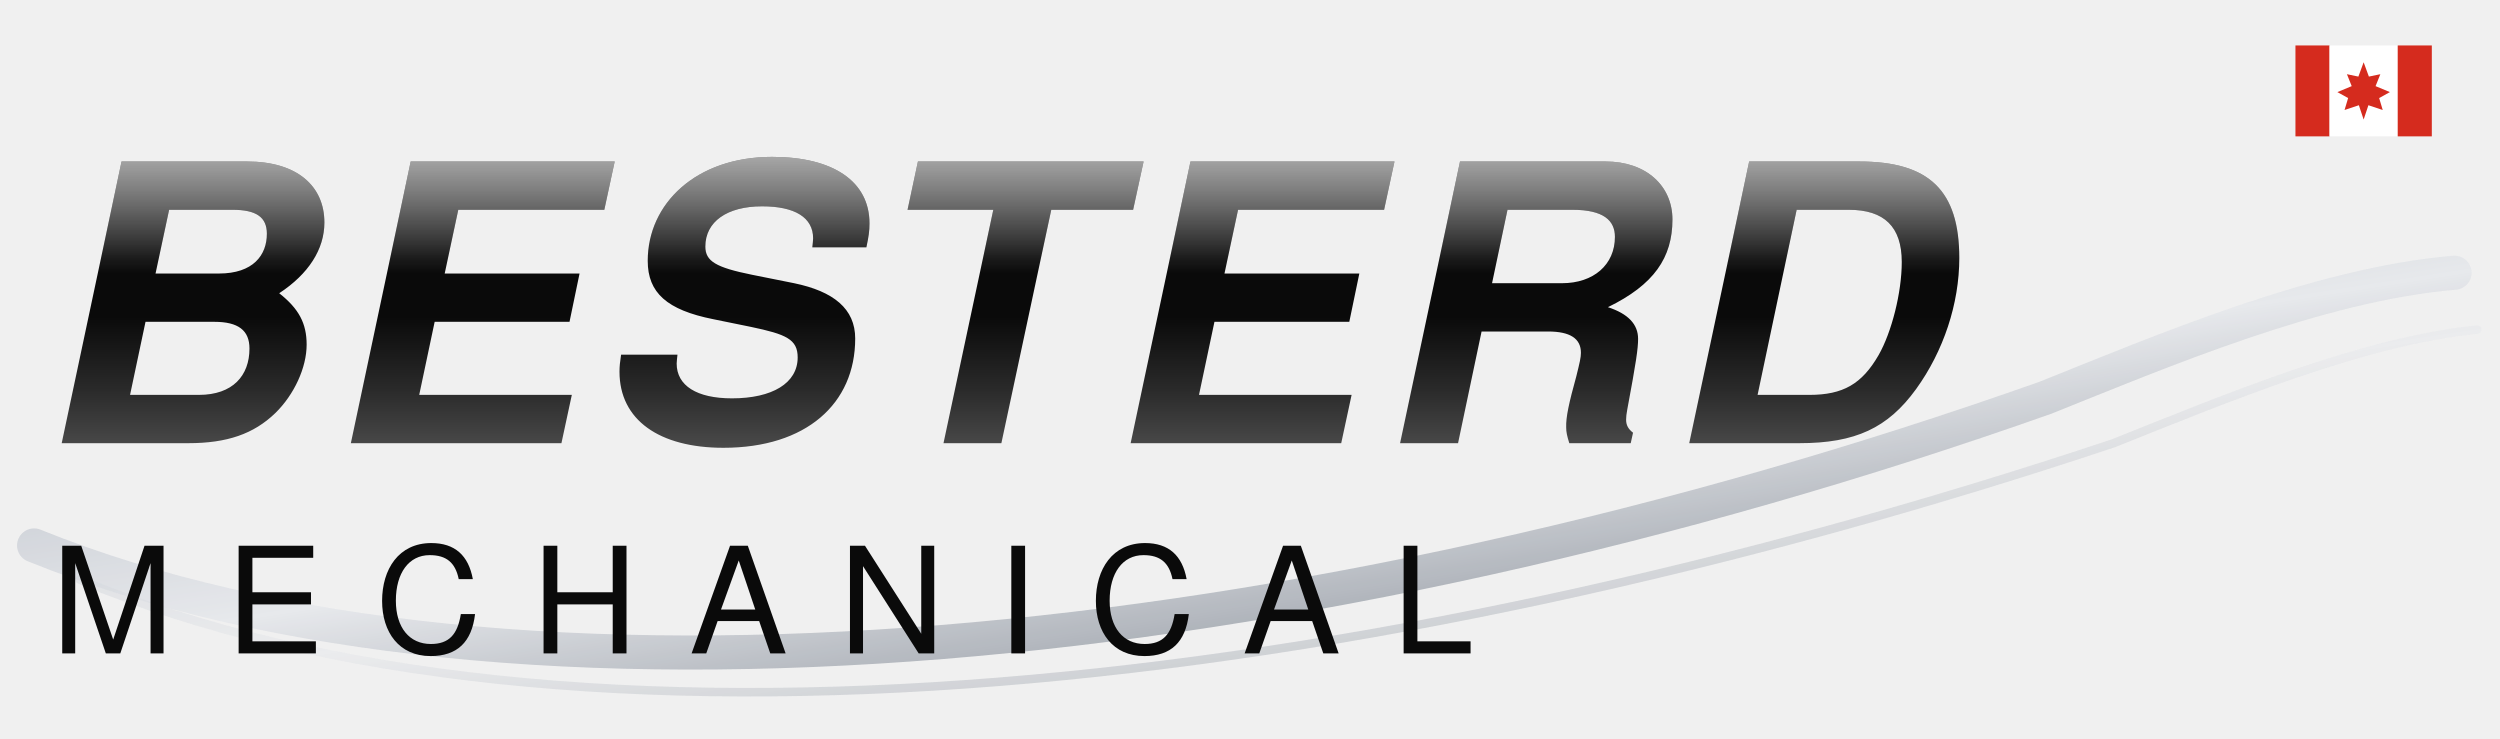
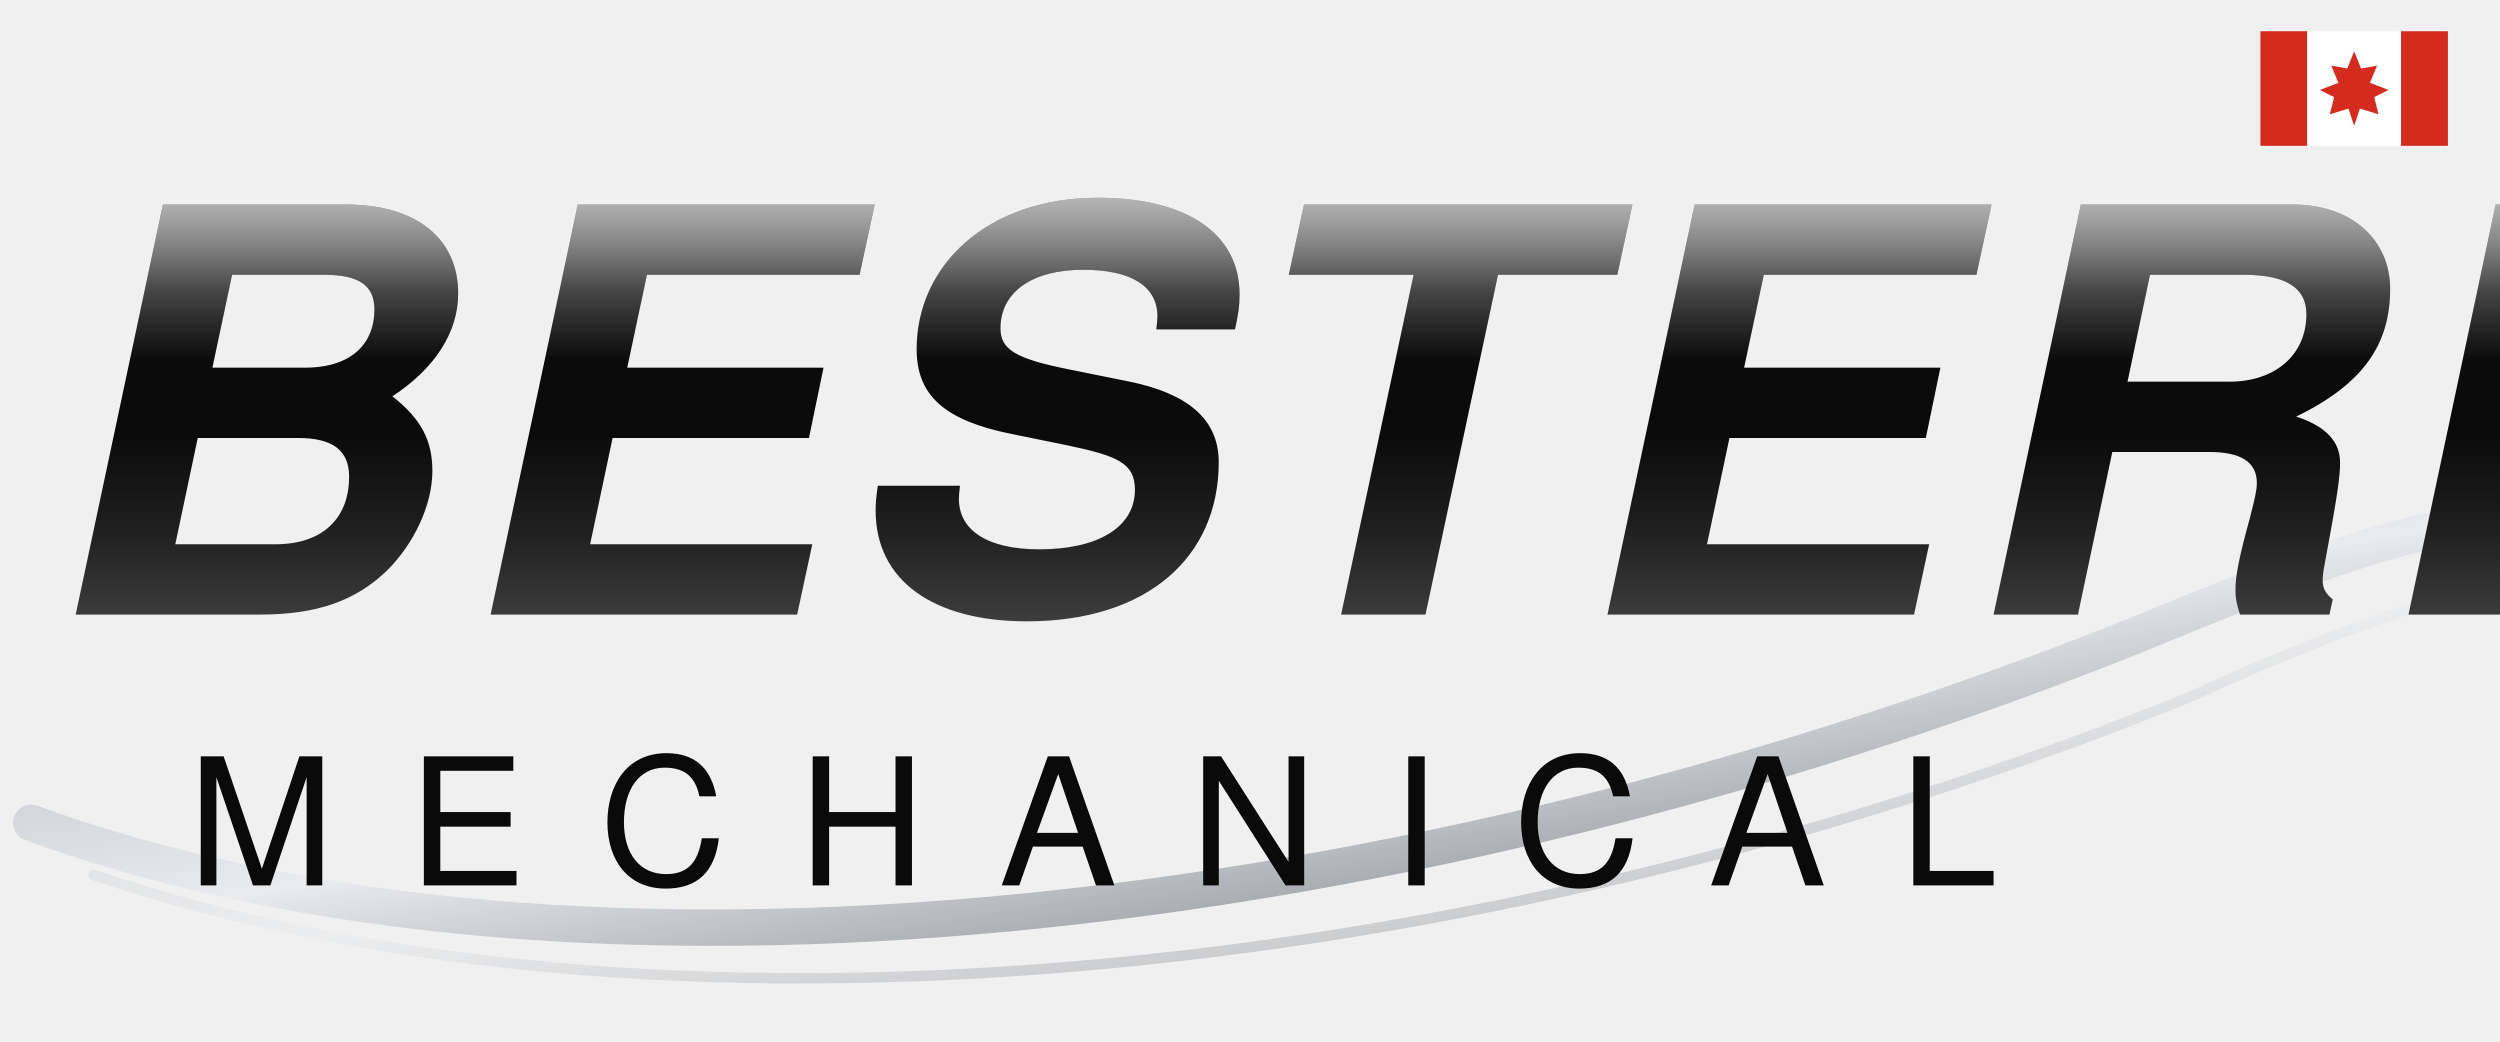
- <svg xmlns="http://www.w3.org/2000/svg" viewBox="0 0 440 130" role="img" aria-label="Besterd Mechanical">
+ <svg xmlns="http://www.w3.org/2000/svg" viewBox="0 0 480 200" role="img" aria-label="Besterd Mechanical">
  <defs>
-     <linearGradient id="chrome-text" x1="0" y1="0" x2="0" y2="1">
-       <stop offset="0%" stop-color="#3a3a3a" />
-       <stop offset="35%" stop-color="#0a0a0a" />
+     <linearGradient id="bm-chrome" x1="0" y1="0" x2="0" y2="1">
+       <stop offset="0%" stop-color="#5a5a5a" />
+       <stop offset="22%" stop-color="#0d0d0d" />
      <stop offset="55%" stop-color="#0a0a0a" />
-       <stop offset="80%" stop-color="#2a2a2a" />
-       <stop offset="100%" stop-color="#4a4a4a" />
+       <stop offset="78%" stop-color="#1f1f1f" />
+       <stop offset="100%" stop-color="#3d3d3d" />
    </linearGradient>
-     <linearGradient id="swoosh-grad" x1="0" y1="0" x2="1" y2="1">
-       <stop offset="0%" stop-color="#9ca3af" />
-       <stop offset="50%" stop-color="#e5e7eb" />
-       <stop offset="100%" stop-color="#4b5563" />
+     <linearGradient id="bm-shine" x1="0" y1="0" x2="0" y2="1">
+       <stop offset="0%" stop-color="#ffffff" stop-opacity="0.55" />
+       <stop offset="38%" stop-color="#ffffff" stop-opacity="0" />
    </linearGradient>
-     <linearGradient id="text-shine" x1="0" y1="0" x2="0" y2="1">
-       <stop offset="0%" stop-color="#ffffff" stop-opacity="0.55" />
-       <stop offset="40%" stop-color="#ffffff" stop-opacity="0" />
+     <linearGradient id="bm-swoosh" x1="0" y1="0" x2="1" y2="1">
+       <stop offset="0%" stop-color="#9aa1a8" />
+       <stop offset="50%" stop-color="#e8eaed" />
+       <stop offset="100%" stop-color="#4a5058" />
    </linearGradient>
  </defs>
-   <g opacity="0.85">
-     <path d="M 6 96              C 90 130, 230 116, 360 70              C 380 62, 408 50, 432 48" fill="none" stroke="url(#swoosh-grad)" stroke-width="6" stroke-linecap="round" />
-     <path d="M 14 102              C 100 138, 240 122, 372 78              C 392 70, 416 60, 436 58" fill="none" stroke="url(#swoosh-grad)" stroke-width="1.5" stroke-linecap="round" opacity="0.55" />
+   <g opacity="0.92">
+     <path d="M 6 158 C 110 196, 270 178, 410 122 C 432 113, 458 102, 478 100" fill="none" stroke="url(#bm-swoosh)" stroke-width="7" stroke-linecap="round" />
+     <path d="M 18 168 C 124 204, 282 190, 420 134 C 442 124, 462 116, 478 113" fill="none" stroke="url(#bm-swoosh)" stroke-width="2" stroke-linecap="round" opacity="0.55" />
  </g>
-   <g transform="translate(404, 8)">
-     <rect x="0" y="0" width="6" height="16" fill="#d52b1e" />
-     <rect x="6" y="0" width="12" height="16" fill="#ffffff" />
-     <rect x="18" y="0" width="6" height="16" fill="#d52b1e" />
-     <path transform="translate(12 8) scale(0.42)" d="M0,-12 L2.2,-6 L7,-7 L5,-2 L11,0.5 L6.5,3 L8,8 L2,6 L0,12 L-2,6 L-8,8 L-6.5,3 L-11,0.5 L-5,-2 L-7,-7 L-2.2,-6 Z" fill="#d52b1e" />
+   <g transform="translate(434, 6)">
+     <rect x="0" y="0" width="9" height="22" fill="#d52b1e" />
+     <rect x="9" y="0" width="18" height="22" fill="#ffffff" />
+     <rect x="27" y="0" width="9" height="22" fill="#d52b1e" />
+     <path transform="translate(18 11) scale(0.55)" d="M0,-13 L2.4,-7 L8,-8 L5.5,-2 L12,0.5 L7,3 L8.5,9 L2,7 L0,13 L-2,7 L-8.5,9 L-7,3 L-12,0.5 L-5.5,-2 L-8,-8 L-2.4,-7 Z" fill="#d52b1e" />
  </g>
-   <g font-family="'Oswald','Arial Narrow','Helvetica Neue',Impact,sans-serif" font-weight="700" letter-spacing="2">
-     <text x="8" y="78" font-size="68" fill="url(#chrome-text)" font-style="italic" textLength="395" lengthAdjust="spacingAndGlyphs">BESTERD</text>
-     <text x="8" y="78" font-size="68" fill="url(#text-shine)" font-style="italic" textLength="395" lengthAdjust="spacingAndGlyphs" aria-hidden="true">BESTERD</text>
+   <g font-family="'Oswald','Arial Narrow','Helvetica Neue',Impact,sans-serif" font-weight="700" font-style="italic" letter-spacing="2">
+     <text x="10" y="118" font-size="108" fill="url(#bm-chrome)" textLength="418" lengthAdjust="spacingAndGlyphs">BESTERD</text>
+     <text x="10" y="118" font-size="108" fill="url(#bm-shine)" textLength="418" lengthAdjust="spacingAndGlyphs" aria-hidden="true">BESTERD</text>
  </g>
  <g font-family="'Oswald','Arial Narrow','Helvetica Neue',sans-serif" font-weight="500">
-     <text x="9" y="115" font-size="26" fill="#0a0a0a" letter-spacing="9" textLength="392" lengthAdjust="spacingAndGlyphs">MECHANICAL</text>
+     <text x="36" y="170" font-size="34" fill="#0a0a0a" letter-spacing="14" textLength="380" lengthAdjust="spacingAndGlyphs">MECHANICAL</text>
  </g>
</svg>
